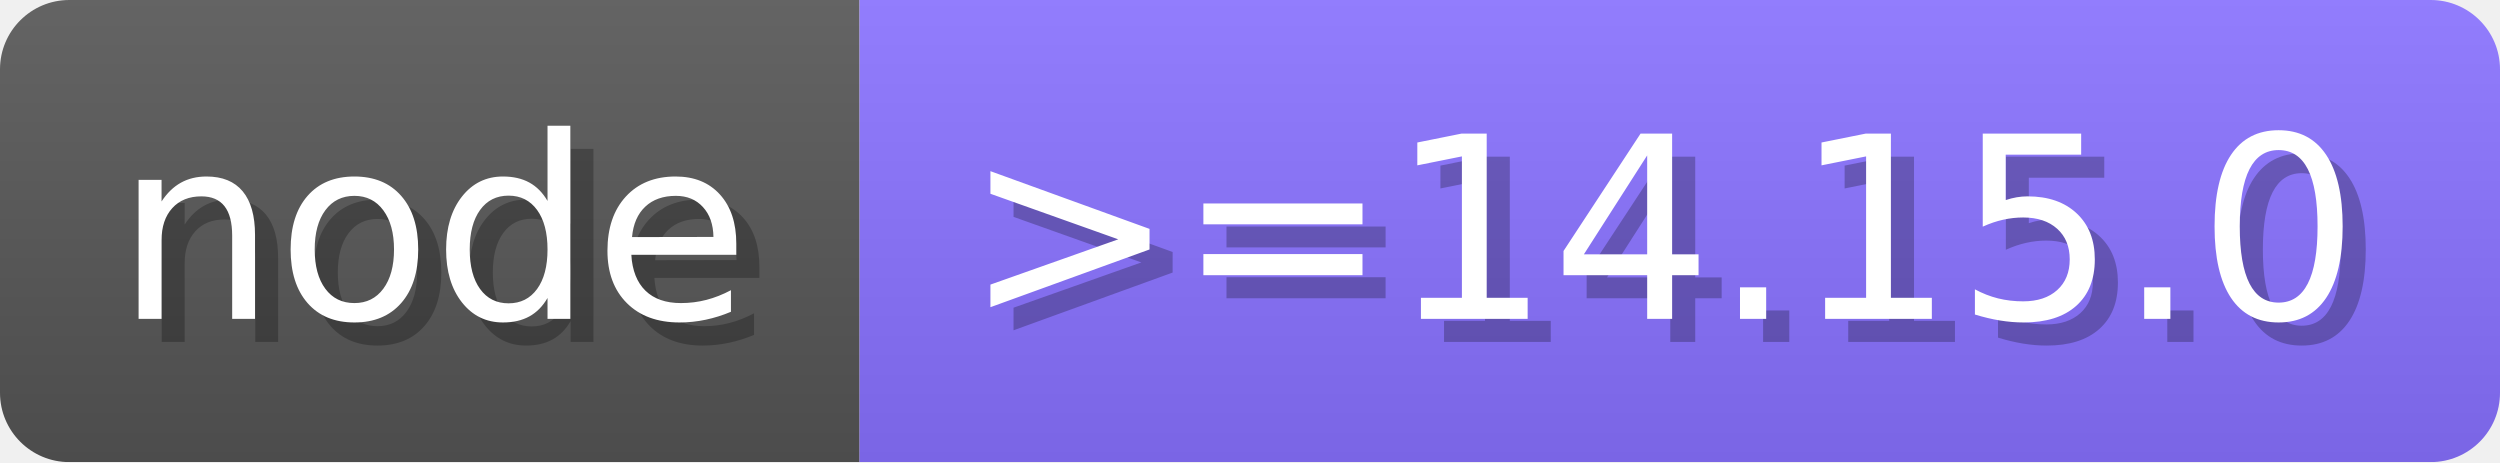
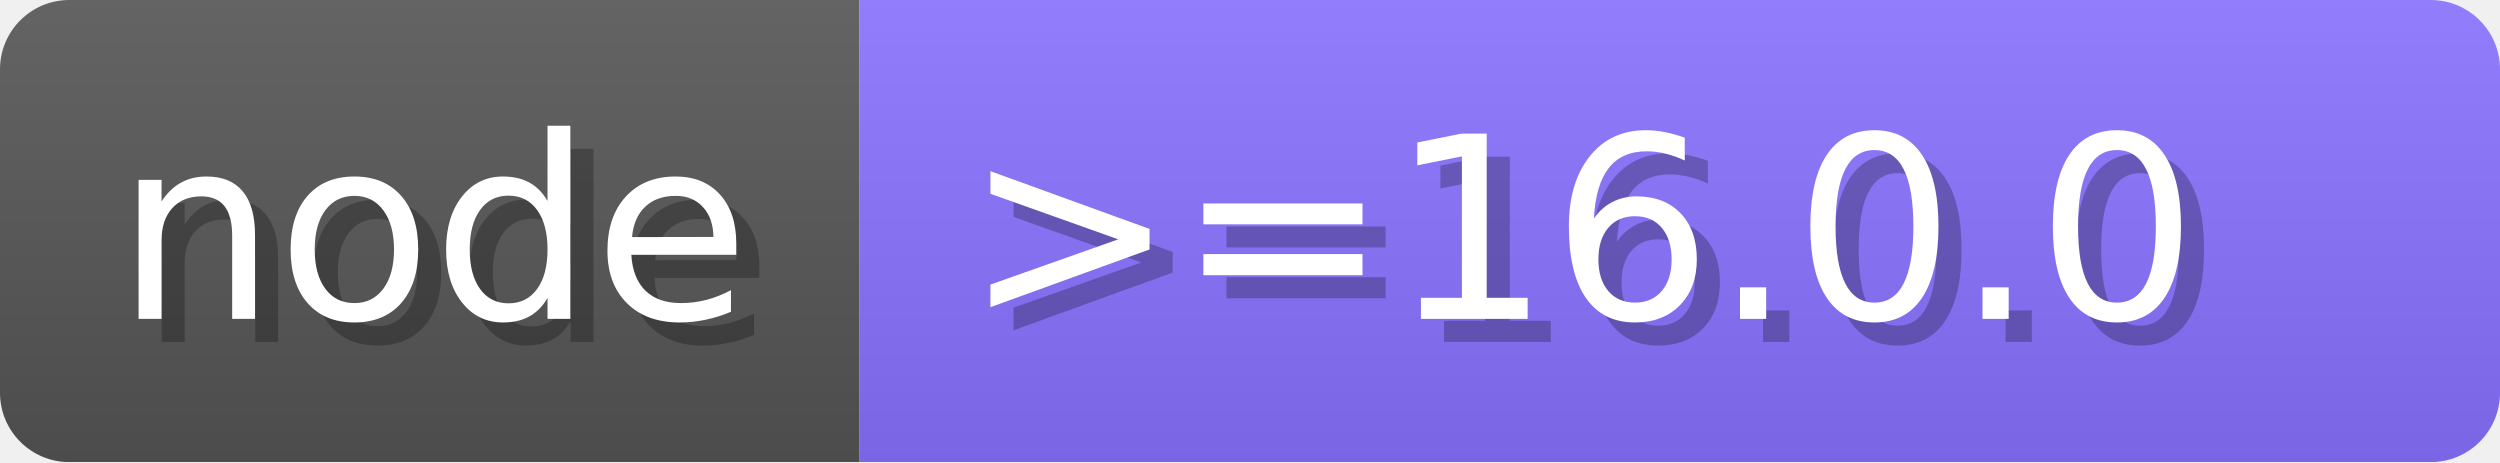
- <svg xmlns="http://www.w3.org/2000/svg" width="108.2" height="20" viewBox="0 0 1082 200" role="img" aria-label="node: &gt;=14.15.0">
+ <svg xmlns="http://www.w3.org/2000/svg" width="108.2" height="20" viewBox="0 0 1082 200" role="img" aria-label="node: &gt;=16.0.0">
  <linearGradient id="a" x2="0" y2="100%">
    <stop offset="0" stop-opacity=".1" stop-color="#EEE" />
    <stop offset="1" stop-opacity=".1" />
  </linearGradient>
  <mask id="m">
    <rect width="1082" height="200" rx="30" fill="#FFF" />
  </mask>
  <g mask="url(#m)">
    <rect width="372" height="200" fill="#555" />
    <rect width="710" height="200" fill="#8870FF" x="372" />
    <rect width="1082" height="200" fill="url(#a)" />
  </g>
  <g aria-hidden="true" fill="#fff" text-anchor="start" font-family="Verdana,DejaVu Sans,sans-serif" font-size="110">
    <text x="60" y="148" textLength="272" fill="#000" opacity="0.25">node</text>
    <text x="50" y="138" textLength="272">node</text>
-     <text x="427" y="148" textLength="610" fill="#000" opacity="0.25">&gt;=14.15.0</text>
-     <text x="417" y="138" textLength="610">&gt;=14.15.0</text>
+     <text x="427" y="148" textLength="610" fill="#000" opacity="0.25">&gt;=16.0.0</text>
+     <text x="417" y="138" textLength="610">&gt;=16.0.0</text>
  </g>
</svg>
